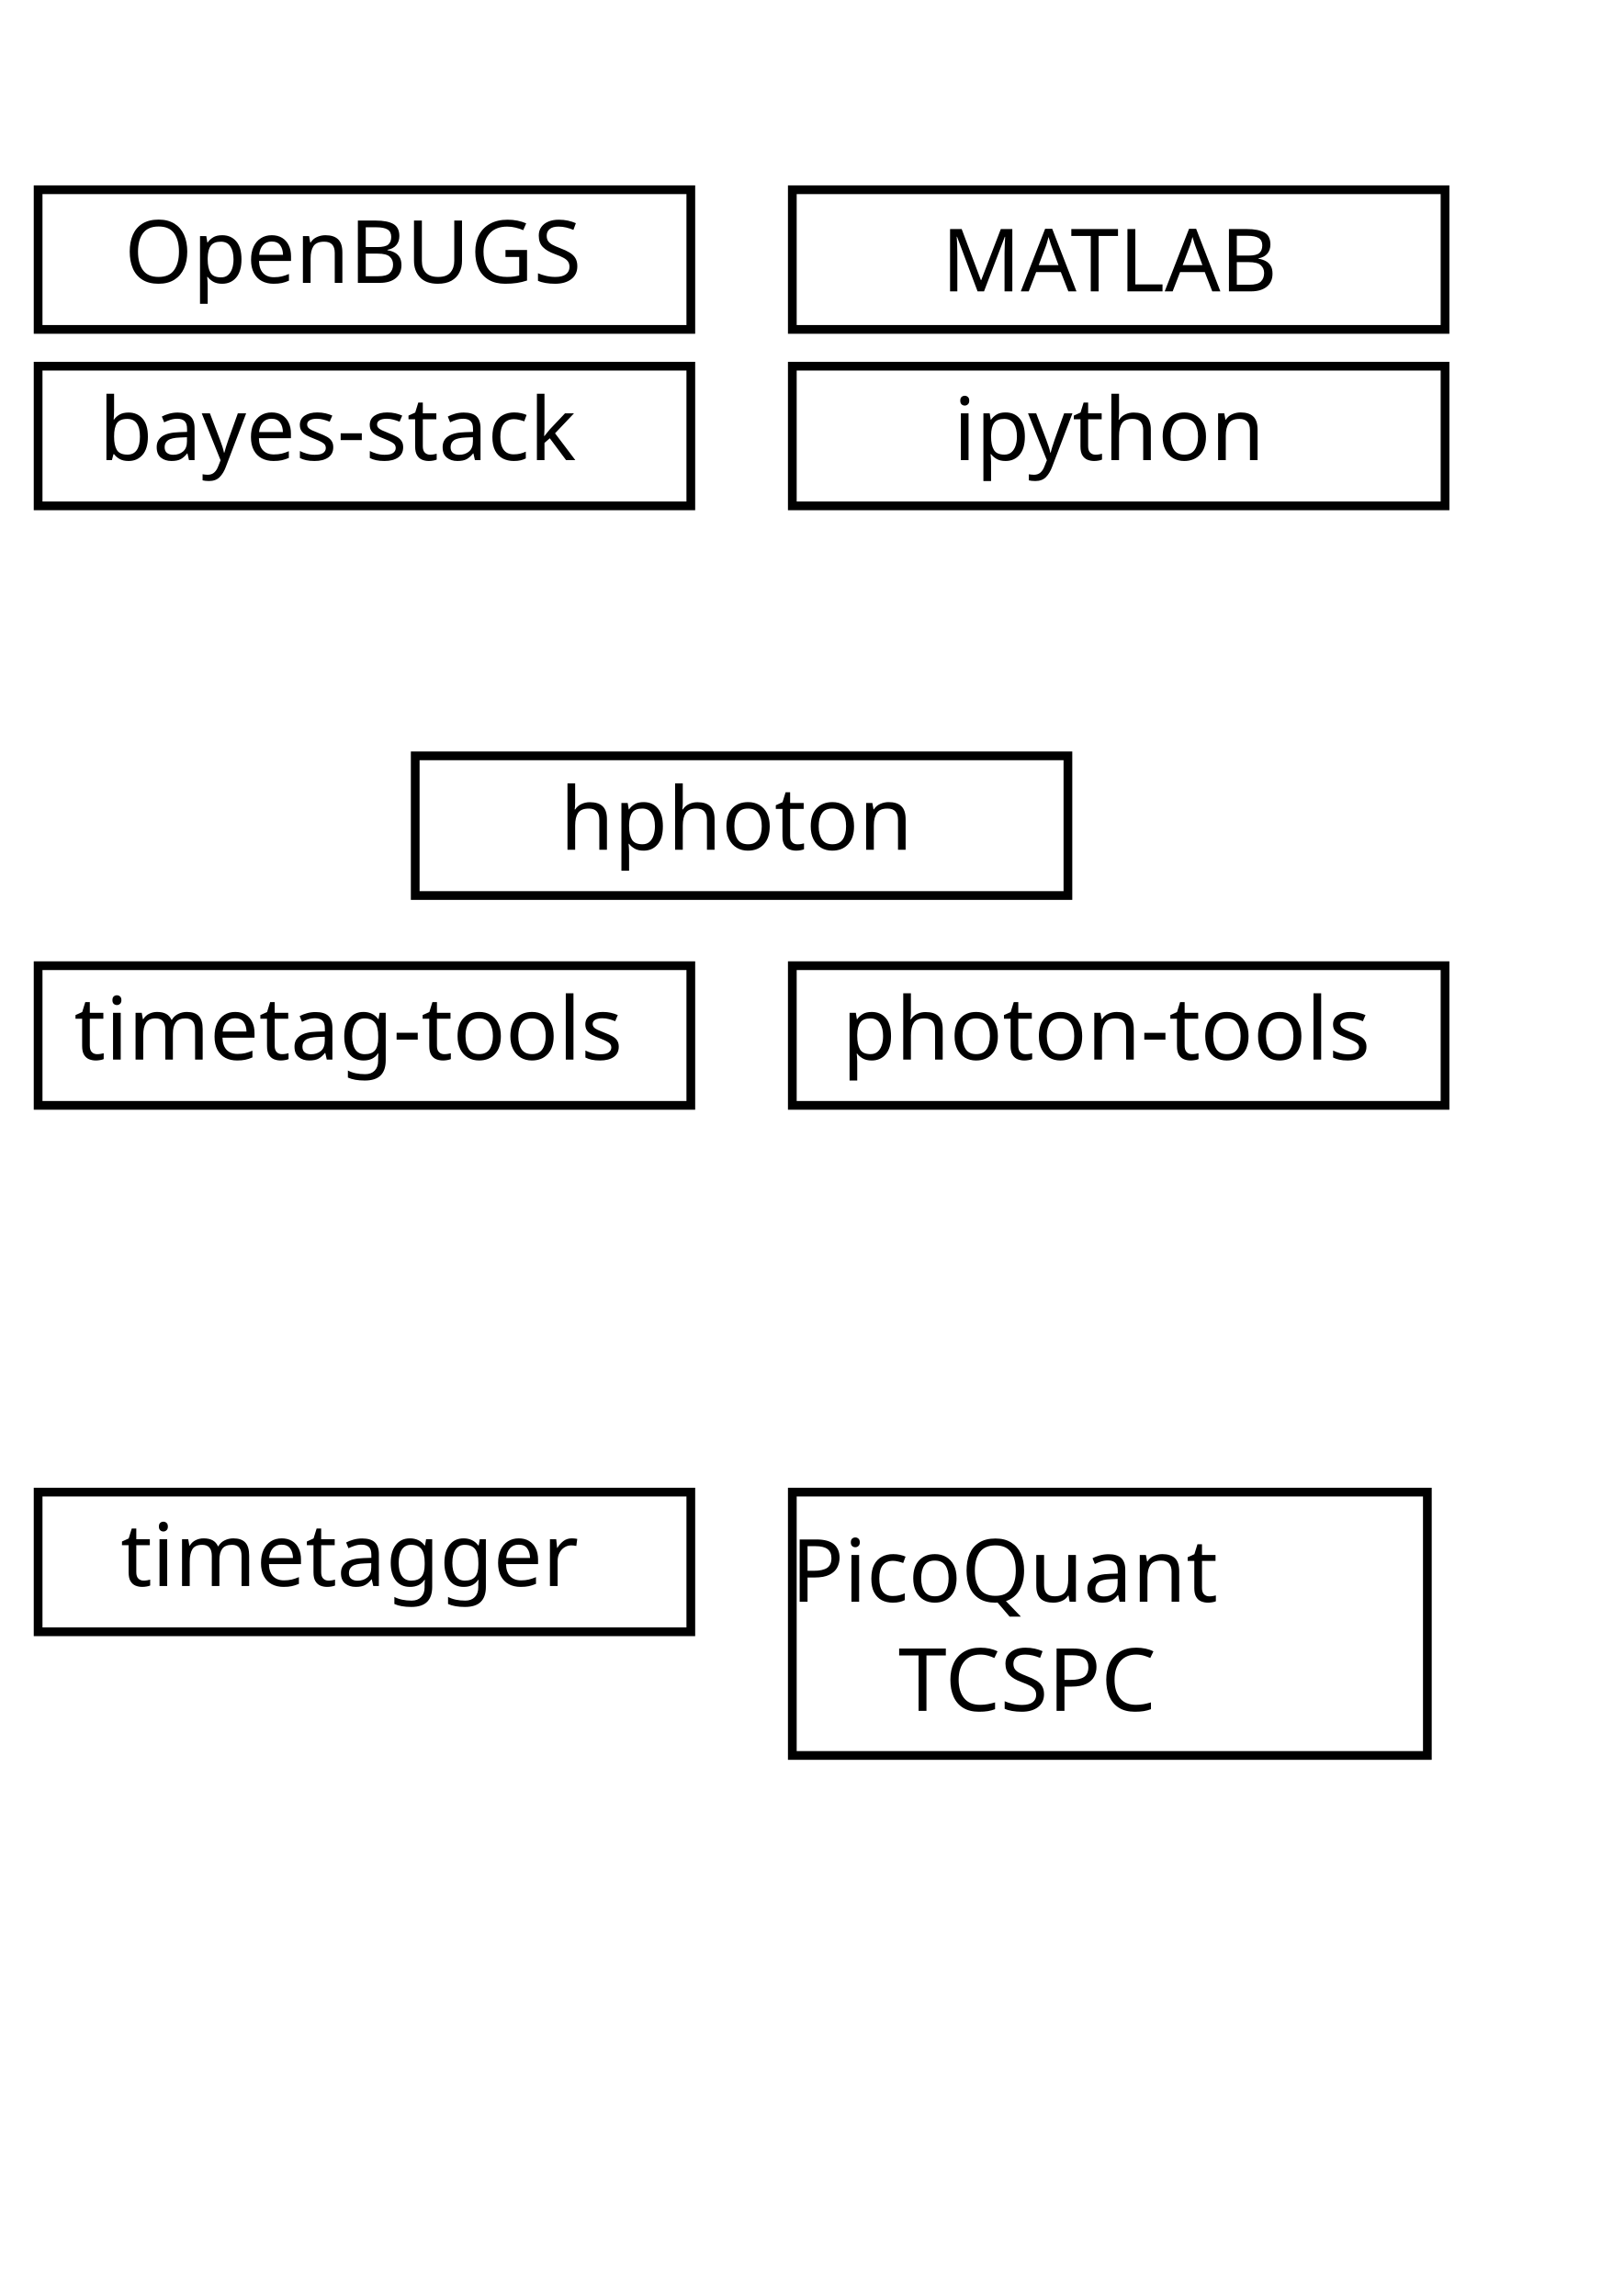
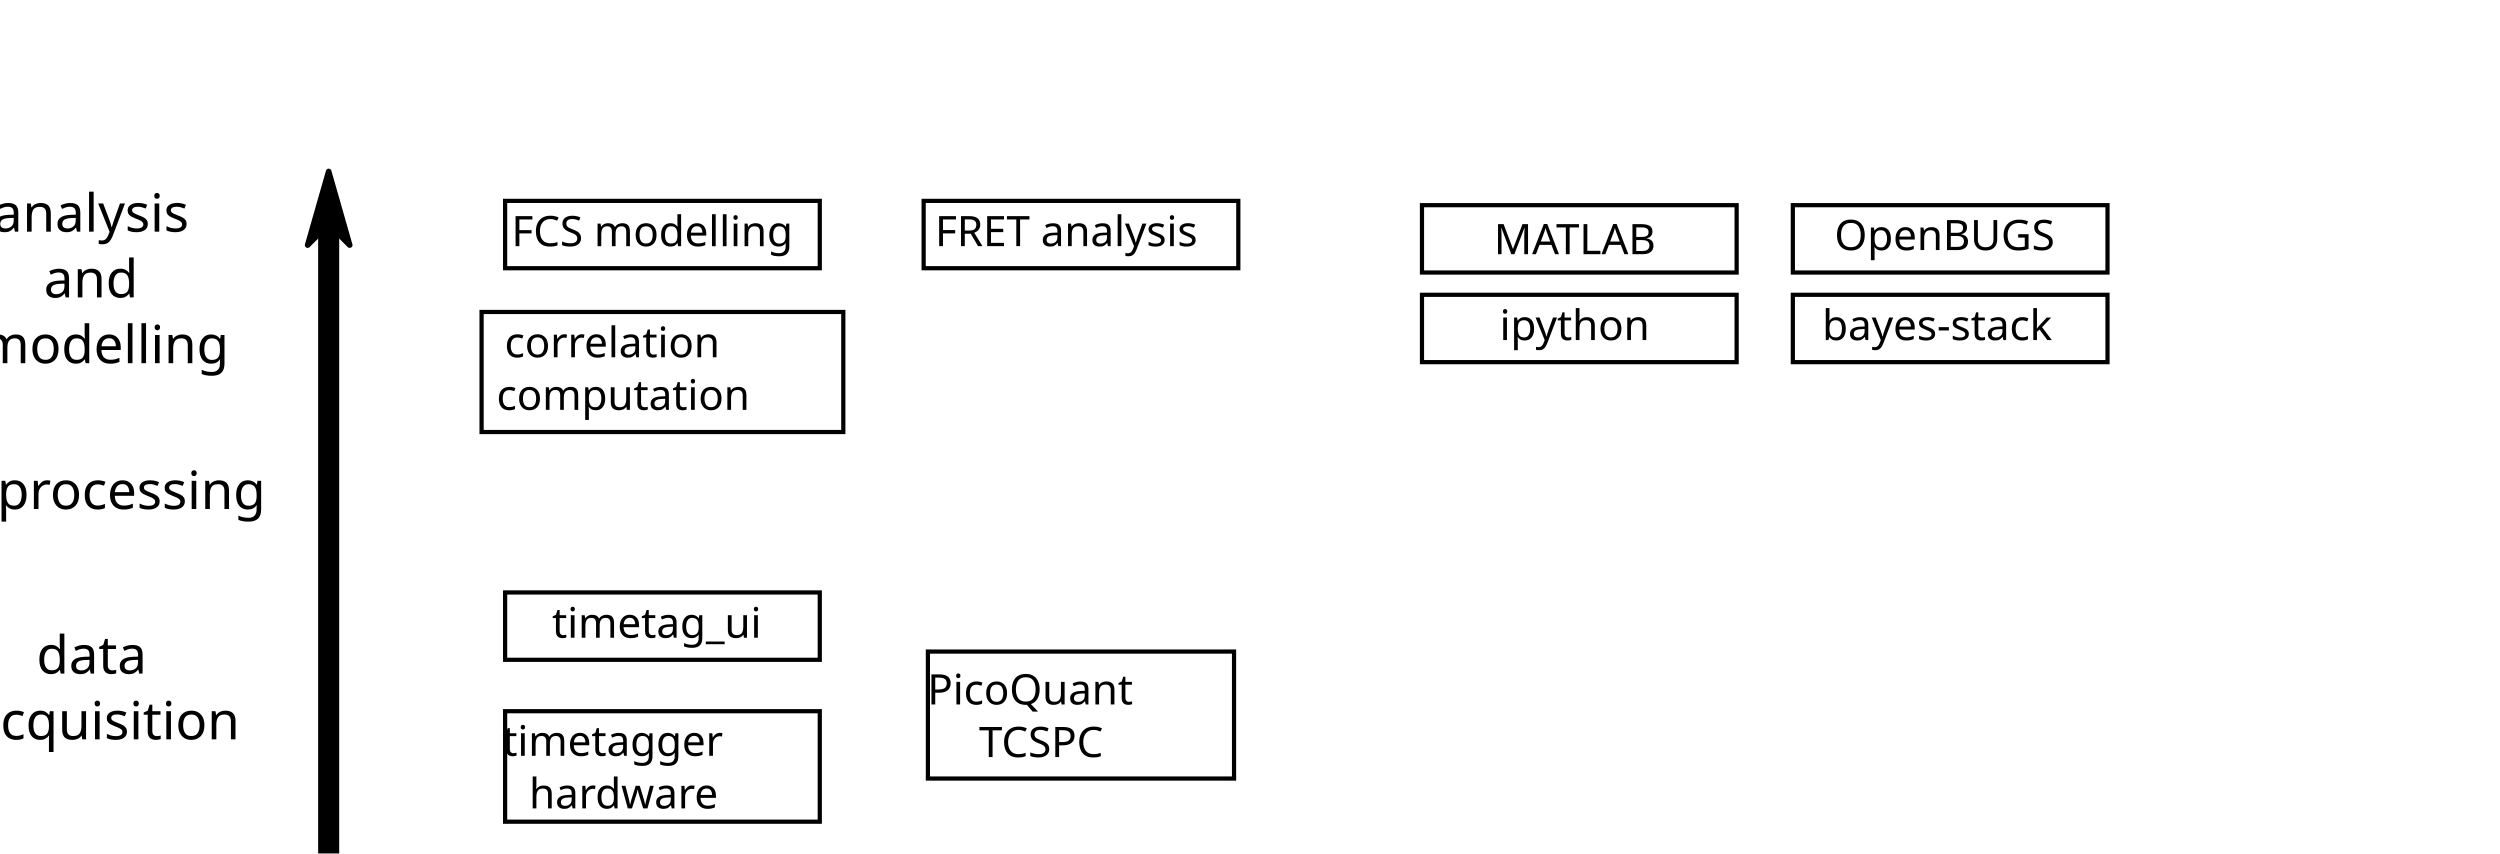
- <svg xmlns="http://www.w3.org/2000/svg" width="744.094" height="1052.362" id="svg2" version="1.1">
-   <defs id="defs4" />
-   <g id="layer1">
-     <g id="g3814" transform="translate(290.365,379.1973)">
-       <rect y="63.423" x="72.731" height="64.016" width="299.114" id="rect2985" style="fill:none;stroke:#000000;stroke-width:4;stroke-linecap:butt;stroke-linejoin:miter;stroke-miterlimit:4;stroke-opacity:1;stroke-dasharray:none" />
-       <text id="text3755" y="106.466" x="95.559" style="font-size:40px;font-style:normal;font-weight:normal;line-height:125%;letter-spacing:0px;word-spacing:0px;fill:#000000;fill-opacity:1;stroke:none;font-family:Sans" xml:space="preserve">
-         <tspan y="106.466" x="95.559" id="tspan3757">photon-tools</tspan>
+ <svg xmlns="http://www.w3.org/2000/svg" width="950.581" height="324.517" id="svg2" version="1.1">
+   <defs id="defs4" style="stroke-linecap:square;stroke-linejoin:round">
+     <marker orient="auto" refY="0" refX="0" id="Arrow1Send" style="stroke-linecap:square;stroke-linejoin:round;overflow:visible">
+       <path id="path16202" d="M 0,0 5,-5 -12.5,0 5,5 0,0 z" style="fill-rule:evenodd;stroke:#000000;stroke-width:1pt;stroke-linecap:square;stroke-linejoin:round" transform="matrix(-0.2,0,0,-0.2,-1.2,0)" />
+     </marker>
+     <marker orient="auto" refY="0" refX="0" id="Arrow1Mend" style="stroke-linecap:square;stroke-linejoin:round;overflow:visible">
+       <path id="path16196" d="M 0,0 5,-5 -12.5,0 5,5 0,0 z" style="fill-rule:evenodd;stroke:#000000;stroke-width:1pt;stroke-linecap:square;stroke-linejoin:round" transform="matrix(-0.4,0,0,-0.4,-4,0)" />
+     </marker>
+     <marker orient="auto" refY="0" refX="0" id="Arrow1Lend" style="stroke-linecap:square;stroke-linejoin:round;overflow:visible">
+       <path id="path16190" d="M 0,0 5,-5 -12.5,0 5,5 0,0 z" style="fill-rule:evenodd;stroke:#000000;stroke-width:1pt;stroke-linecap:square;stroke-linejoin:round" transform="matrix(-0.8,0,0,-0.8,-10,0)" />
+     </marker>
+     <clipPath id="p7ff5b81e1d">
+       <rect id="rect5380" y="43.2" x="72" width="446.4" height="345.6" style="stroke-linecap:square;stroke-linejoin:round" />
+     </clipPath>
+     <style id="style3082" type="text/css">
+ *{stroke-linecap:square;stroke-linejoin:round;}
+   </style>
+     <clipPath id="p7ff5b81e1d-0">
+       <rect id="rect12713" y="43.2" x="72" width="446.4" height="345.6" style="stroke-linecap:square;stroke-linejoin:round" />
+     </clipPath>
+     <style id="style10415" type="text/css">
+ *{stroke-linecap:square;stroke-linejoin:round;}
+   </style>
+     <marker orient="auto" refY="0" refX="0" id="Arrow1Send-2" style="stroke-linecap:square;stroke-linejoin:round;overflow:visible">
+       <path id="path16202-8" d="M 0,0 5,-5 -12.5,0 5,5 0,0 z" style="fill-rule:evenodd;stroke:#000000;stroke-width:1pt;stroke-linecap:square;stroke-linejoin:round" transform="matrix(-0.2,0,0,-0.2,-1.2,0)" />
+     </marker>
+   </defs>
+   <g id="layer1" transform="translate(3.651737,-206.139)">
+     <g id="g3804" transform="matrix(0.4,0,0,0.4,329.5765,166.295)" style="stroke-linecap:square;stroke-linejoin:round">
+       <text id="text3759" y="333.609" x="55.812" style="font-size:40px;font-style:normal;font-weight:normal;line-height:125%;letter-spacing:0px;word-spacing:0px;fill:#000000;fill-opacity:1;stroke:none;font-family:Sans" xml:space="preserve">
+         <tspan y="333.609" x="55.812" id="tspan3761">FRET analysis</tspan>
      </text>
+       <rect style="fill:none;stroke:#000000;stroke-width:4;stroke-linecap:butt;stroke-linejoin:miter;stroke-miterlimit:4;stroke-opacity:1;stroke-dasharray:none" id="rect3785" width="299.114" height="64.016" x="44.927" y="290.566" />
    </g>
-     <g id="g3804" transform="translate(164.6927,55.87533)">
-       <text id="text3759" y="333.609" x="91.961" style="font-size:40px;font-style:normal;font-weight:normal;line-height:125%;letter-spacing:0px;word-spacing:0px;fill:#000000;fill-opacity:1;stroke:none;font-family:Sans" xml:space="preserve">
-         <tspan y="333.609" x="91.961" id="tspan3761">hphoton</tspan>
+     <g id="g3799" transform="matrix(0.4,0,0,0.4,154.172,273.4773)" style="stroke-linecap:square;stroke-linejoin:round">
+       <text id="text3763" y="550.136" x="234.627" style="font-size:40px;font-style:normal;font-weight:normal;text-align:center;line-height:125%;letter-spacing:0px;word-spacing:0px;text-anchor:middle;fill:#000000;fill-opacity:1;stroke:none;font-family:Sans" xml:space="preserve">
+         <tspan y="550.136" x="234.627" id="tspan3765">timetagger</tspan>
+         <tspan y="600.136" x="234.627" id="tspan17232">hardware</tspan>
      </text>
-       <rect style="fill:none;stroke:#000000;stroke-width:4;stroke-linecap:butt;stroke-linejoin:miter;stroke-miterlimit:4;stroke-opacity:1;stroke-dasharray:none" id="rect3785" width="299.114" height="64.016" x="25.588" y="290.566" />
+       <rect y="507.709" x="85.588" height="105.032" width="299.114" id="rect3787" style="fill:none;stroke:#000000;stroke-width:4;stroke-linecap:butt;stroke-linejoin:miter;stroke-miterlimit:4;stroke-opacity:1;stroke-dasharray:none" />
    </g>
-     <g id="g3799" transform="translate(-68.12251,176.1937)">
-       <text id="text3763" y="550.752" x="123.377" style="font-size:40px;font-style:normal;font-weight:normal;line-height:125%;letter-spacing:0px;word-spacing:0px;fill:#000000;fill-opacity:1;stroke:none;font-family:Sans" xml:space="preserve">
-         <tspan y="550.752" x="123.377" id="tspan3765">timetagger</tspan>
-       </text>
-       <rect y="507.709" x="85.588" height="64.016" width="299.114" id="rect3787" style="fill:none;stroke:#000000;stroke-width:4;stroke-linecap:butt;stroke-linejoin:miter;stroke-miterlimit:4;stroke-opacity:1;stroke-dasharray:none" />
-     </g>
-     <g id="g3829" transform="translate(-11.06355,311.908)">
+     <g id="g3829" transform="matrix(0.4,0,0,0.4,199.5031,305.087)" style="stroke-linecap:square;stroke-linejoin:round">
      <text id="text3767" y="422.259" x="518.193" style="font-size:40px;font-style:normal;font-weight:normal;text-align:center;line-height:125%;letter-spacing:0px;word-spacing:0px;text-anchor:middle;fill:#000000;fill-opacity:1;stroke:none;font-family:Sans" xml:space="preserve">
        <tspan y="422.259" x="518.193" id="tspan3769">PicoQuant</tspan>
        <tspan id="tspan3771" y="472.259" x="518.193">TCSPC</tspan>
      </text>
      <rect style="fill:none;stroke:#000000;stroke-width:4;stroke-linecap:butt;stroke-linejoin:miter;stroke-miterlimit:4;stroke-opacity:1;stroke-dasharray:none" id="rect3789" width="291.015" height="120.706" x="374.16" y="371.994" />
    </g>
-     <g id="g3809" transform="translate(-310.9796,-149.315)">
+     <g id="g3809" transform="matrix(0.4,0,0,0.4,546.6663,189.6421)" style="stroke-linecap:square;stroke-linejoin:round">
      <text id="text3773" y="278.972" x="367.992" style="font-size:40px;font-style:normal;font-weight:normal;line-height:125%;letter-spacing:0px;word-spacing:0px;fill:#000000;fill-opacity:1;stroke:none;font-family:Sans" xml:space="preserve">
        <tspan y="278.972" x="367.992" id="tspan3775">OpenBUGS</tspan>
      </text>
      <rect style="fill:none;stroke:#000000;stroke-width:4;stroke-linecap:butt;stroke-linejoin:miter;stroke-miterlimit:4;stroke-opacity:1;stroke-dasharray:none" id="rect3793" width="299.114" height="64.016" x="328.445" y="236.28" />
    </g>
-     <g id="g3819" transform="translate(-353.8368,4.415921)">
+     <g id="g3819" transform="matrix(0.4,0,0,0.4,529.5234,252.8618)" style="stroke-linecap:square;stroke-linejoin:round">
      <text id="text3777" y="206.466" x="399.199" style="font-size:40px;font-style:normal;font-weight:normal;line-height:125%;letter-spacing:0px;word-spacing:0px;fill:#000000;fill-opacity:1;stroke:none;font-family:Sans" xml:space="preserve">
        <tspan y="206.466" x="399.199" id="tspan3779">bayes-stack</tspan>
      </text>
      <rect y="163.423" x="371.302" height="64.016" width="299.114" id="rect3795" style="fill:none;stroke:#000000;stroke-width:4;stroke-linecap:butt;stroke-linejoin:miter;stroke-miterlimit:4;stroke-opacity:1;stroke-dasharray:none" />
    </g>
-     <g id="g3824" transform="translate(-22.49213,-0.743513)">
+     <g id="g3824" transform="matrix(0.4,0,0,0.4,382.7932,249.0707)" style="stroke-linecap:square;stroke-linejoin:round">
      <text id="text3781" y="134.297" x="454.002" style="font-size:40px;font-style:normal;font-weight:normal;line-height:125%;letter-spacing:0px;word-spacing:0px;fill:#000000;fill-opacity:1;stroke:none;font-family:Sans" xml:space="preserve">
        <tspan y="134.297" x="454.002" id="tspan3783">MATLAB</tspan>
      </text>
      <rect style="fill:none;stroke:#000000;stroke-width:4;stroke-linecap:butt;stroke-linejoin:miter;stroke-miterlimit:4;stroke-opacity:1;stroke-dasharray:none" id="rect3797" width="299.114" height="64.016" x="385.588" y="87.709" />
    </g>
-     <g transform="translate(-68.98953,-65.08846)" id="g3835">
-       <text xml:space="preserve" style="font-size:40px;font-style:normal;font-weight:normal;line-height:125%;letter-spacing:0px;word-spacing:0px;fill:#000000;fill-opacity:1;stroke:none;font-family:Sans" x="102.946" y="550.752" id="text3837">
-         <tspan id="tspan3839" x="102.946" y="550.752">timetag-tools</tspan>
+     <g transform="matrix(0.4,0,0,0.4,141.7123,121.6764)" id="g3835" style="stroke-linecap:square;stroke-linejoin:round">
+       <text xml:space="preserve" style="font-size:40px;font-style:normal;font-weight:normal;text-align:center;line-height:125%;letter-spacing:0px;word-spacing:0px;text-anchor:middle;fill:#000000;fill-opacity:1;stroke:none;font-family:Sans" x="265.386" y="550.752" id="text3837">
+         <tspan x="265.386" y="550.752" id="tspan15409">correlation</tspan>
+         <tspan x="265.386" y="600.752" id="tspan17041">computation</tspan>
      </text>
-       <rect style="fill:none;stroke:#000000;stroke-width:4;stroke-linecap:butt;stroke-linejoin:miter;stroke-miterlimit:4;stroke-opacity:1;stroke-dasharray:none" id="rect3841" width="299.114" height="64.016" x="86.455" y="507.709" />
+       <rect style="fill:none;stroke:#000000;stroke-width:4;stroke-linecap:butt;stroke-linejoin:miter;stroke-miterlimit:4;stroke-opacity:1;stroke-dasharray:none" id="rect3841" width="343.852" height="114.123" x="94.368" y="507.709" />
    </g>
-     <g transform="translate(-8.20642,4.415921)" id="g3862">
+     <g transform="matrix(0.4,0,0,0.4,388.5075,252.8618)" id="g3862" style="stroke-linecap:square;stroke-linejoin:round">
      <text xml:space="preserve" style="font-size:40px;font-style:normal;font-weight:normal;line-height:125%;letter-spacing:0px;word-spacing:0px;fill:#000000;fill-opacity:1;stroke:none;font-family:Sans" x="445.146" y="206.466" id="text3864">
        <tspan id="tspan3866" x="445.146" y="206.466">ipython</tspan>
      </text>
      <rect style="fill:none;stroke:#000000;stroke-width:4;stroke-linecap:butt;stroke-linejoin:miter;stroke-miterlimit:4;stroke-opacity:1;stroke-dasharray:none" id="rect3868" width="299.114" height="64.016" x="371.302" y="163.423" />
    </g>
+     <g id="g17036" transform="translate(36.86059,-108.8528)" style="stroke-linecap:square;stroke-linejoin:round">
+       <text xml:space="preserve" style="font-size:16px;font-style:normal;font-weight:normal;line-height:125%;letter-spacing:0px;word-spacing:0px;fill:#000000;fill-opacity:1;stroke:none;font-family:Sans" x="153.983" y="408.591" id="text3053">
+         <tspan id="tspan3055" x="153.983" y="408.591">FCS modelling</tspan>
+       </text>
+       <rect y="391.374" x="151.547" height="25.606" width="119.646" id="rect3057" style="fill:none;stroke:#000000;stroke-width:1.6;stroke-linecap:butt;stroke-linejoin:miter;stroke-miterlimit:4;stroke-opacity:1;stroke-dasharray:none" />
+     </g>
+     <path id="path15413" d="m 121.321,530.649 0,-248.917" style="fill:none;stroke:#000000;stroke-width:8;stroke-linecap:butt;stroke-linejoin:miter;stroke-miterlimit:4;stroke-opacity:1;stroke-dasharray:none;marker-end:url(#Arrow1Send)" />
+     <text id="text17001" y="462.272" x="49.405" style="font-size:20px;font-style:normal;font-variant:normal;font-weight:normal;font-stretch:normal;text-align:center;line-height:125%;letter-spacing:0px;word-spacing:0px;writing-mode:lr-tb;text-anchor:middle;fill:#000000;fill-opacity:1;stroke:none;font-family:Sans;-inkscape-font-specification:Sans" xml:space="preserve">
+       <tspan y="462.272" x="49.405" id="tspan17003">data</tspan>
+       <tspan id="tspan17021" y="487.272" x="49.405">acquisition</tspan>
+     </text>
+     <text id="text17005" y="399.685" x="-4.775" style="font-size:20px;font-style:normal;font-variant:normal;font-weight:normal;font-stretch:normal;text-align:start;line-height:125%;letter-spacing:0px;word-spacing:0px;writing-mode:lr-tb;text-anchor:start;fill:#000000;fill-opacity:1;stroke:none;font-family:Sans;-inkscape-font-specification:Sans" xml:space="preserve">
+       <tspan y="399.685" x="-4.775" id="tspan17007">processing</tspan>
+     </text>
+     <text id="text17009" y="294.228" x="49.146" style="font-size:20px;font-style:normal;font-variant:normal;font-weight:normal;font-stretch:normal;text-align:start;line-height:125%;letter-spacing:0px;word-spacing:0px;writing-mode:lr-tb;text-anchor:start;fill:#000000;fill-opacity:1;stroke:none;font-family:Sans;-inkscape-font-specification:Sans" xml:space="preserve">
+       <tspan style="font-size:20px;text-align:center;text-anchor:middle" id="tspan17013" y="294.228" x="49.146">analysis</tspan>
+       <tspan id="tspan17019" style="font-size:20px;text-align:center;text-anchor:middle" y="319.228" x="49.146">and</tspan>
+       <tspan style="font-size:20px;text-align:center;text-anchor:middle" id="tspan17017" y="344.228" x="49.146">modelling</tspan>
+     </text>
+     <g id="g3059" transform="matrix(0.4,0,0,0.4,170.4366,315.1849)" style="stroke-linecap:square;stroke-linejoin:round">
+       <text id="text3061" y="333.609" x="89.562" style="font-size:40px;font-style:normal;font-weight:normal;line-height:125%;letter-spacing:0px;word-spacing:0px;fill:#000000;fill-opacity:1;stroke:none;font-family:Sans" xml:space="preserve">
+         <tspan y="333.609" x="89.562" id="tspan3063">timetag_ui</tspan>
+       </text>
+       <rect style="fill:none;stroke:#000000;stroke-width:4;stroke-linecap:butt;stroke-linejoin:miter;stroke-miterlimit:4;stroke-opacity:1;stroke-dasharray:none" id="rect3065" width="299.114" height="64.016" x="44.927" y="290.566" />
+     </g>
  </g>
</svg>
